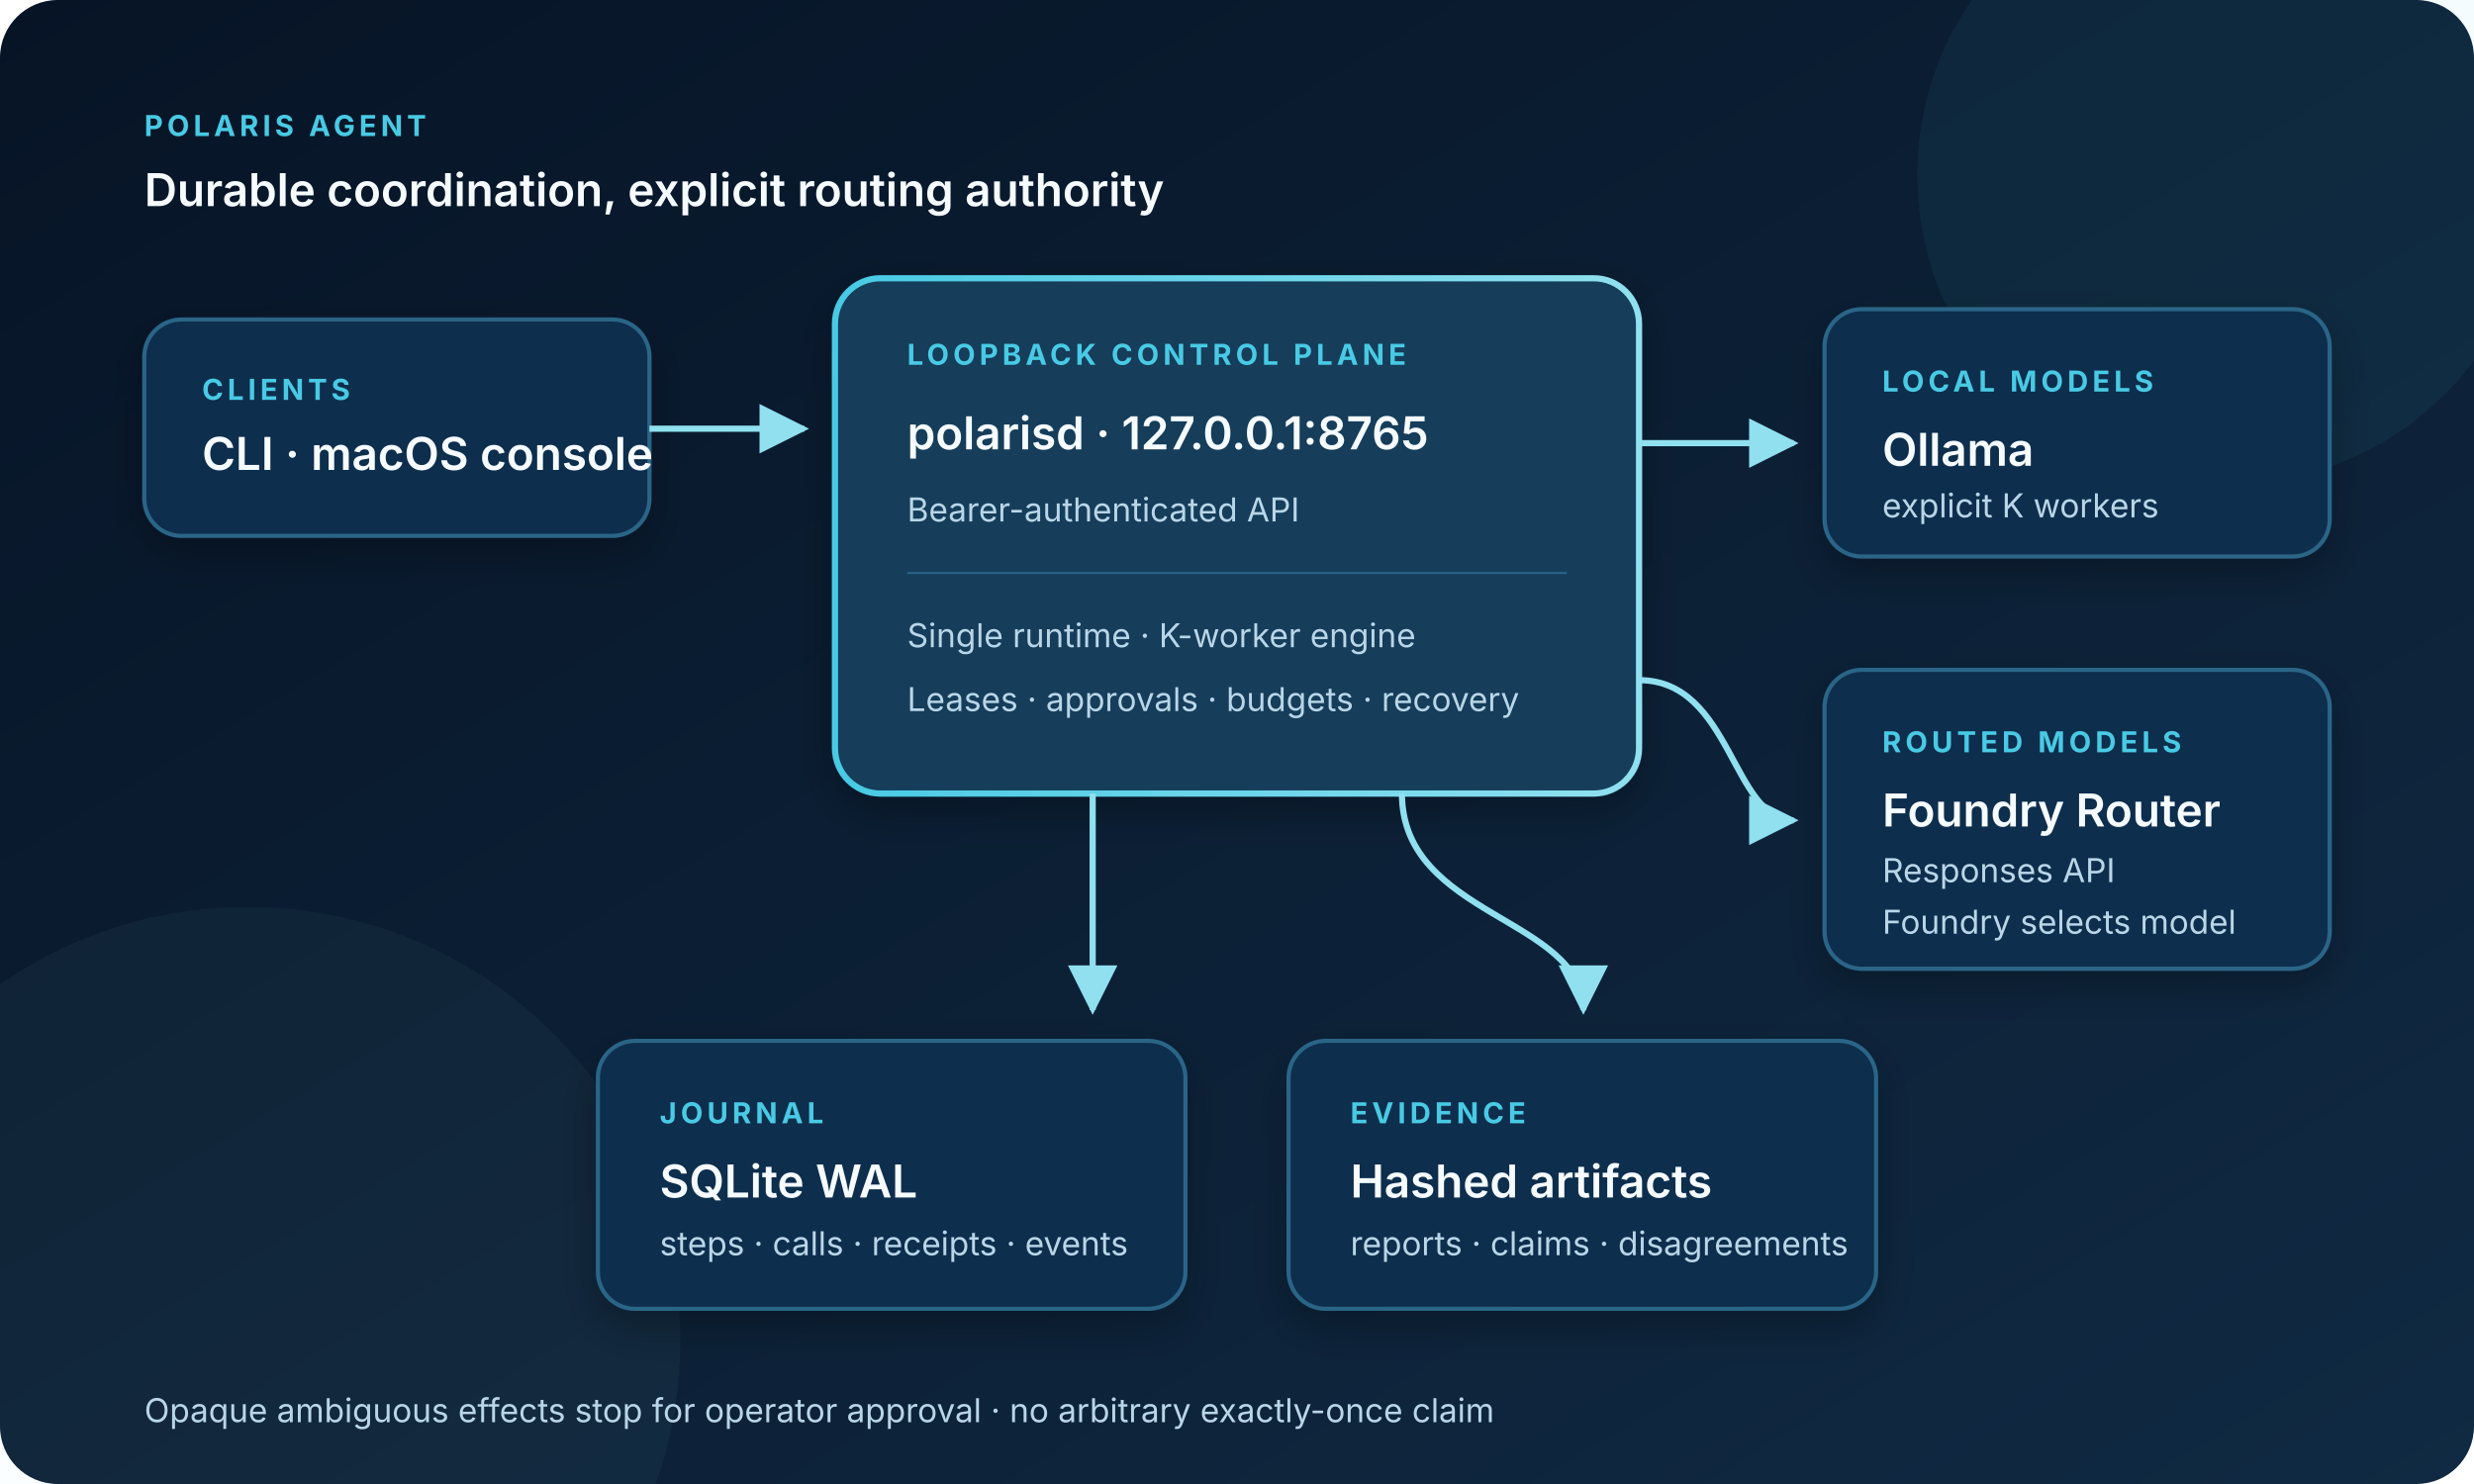
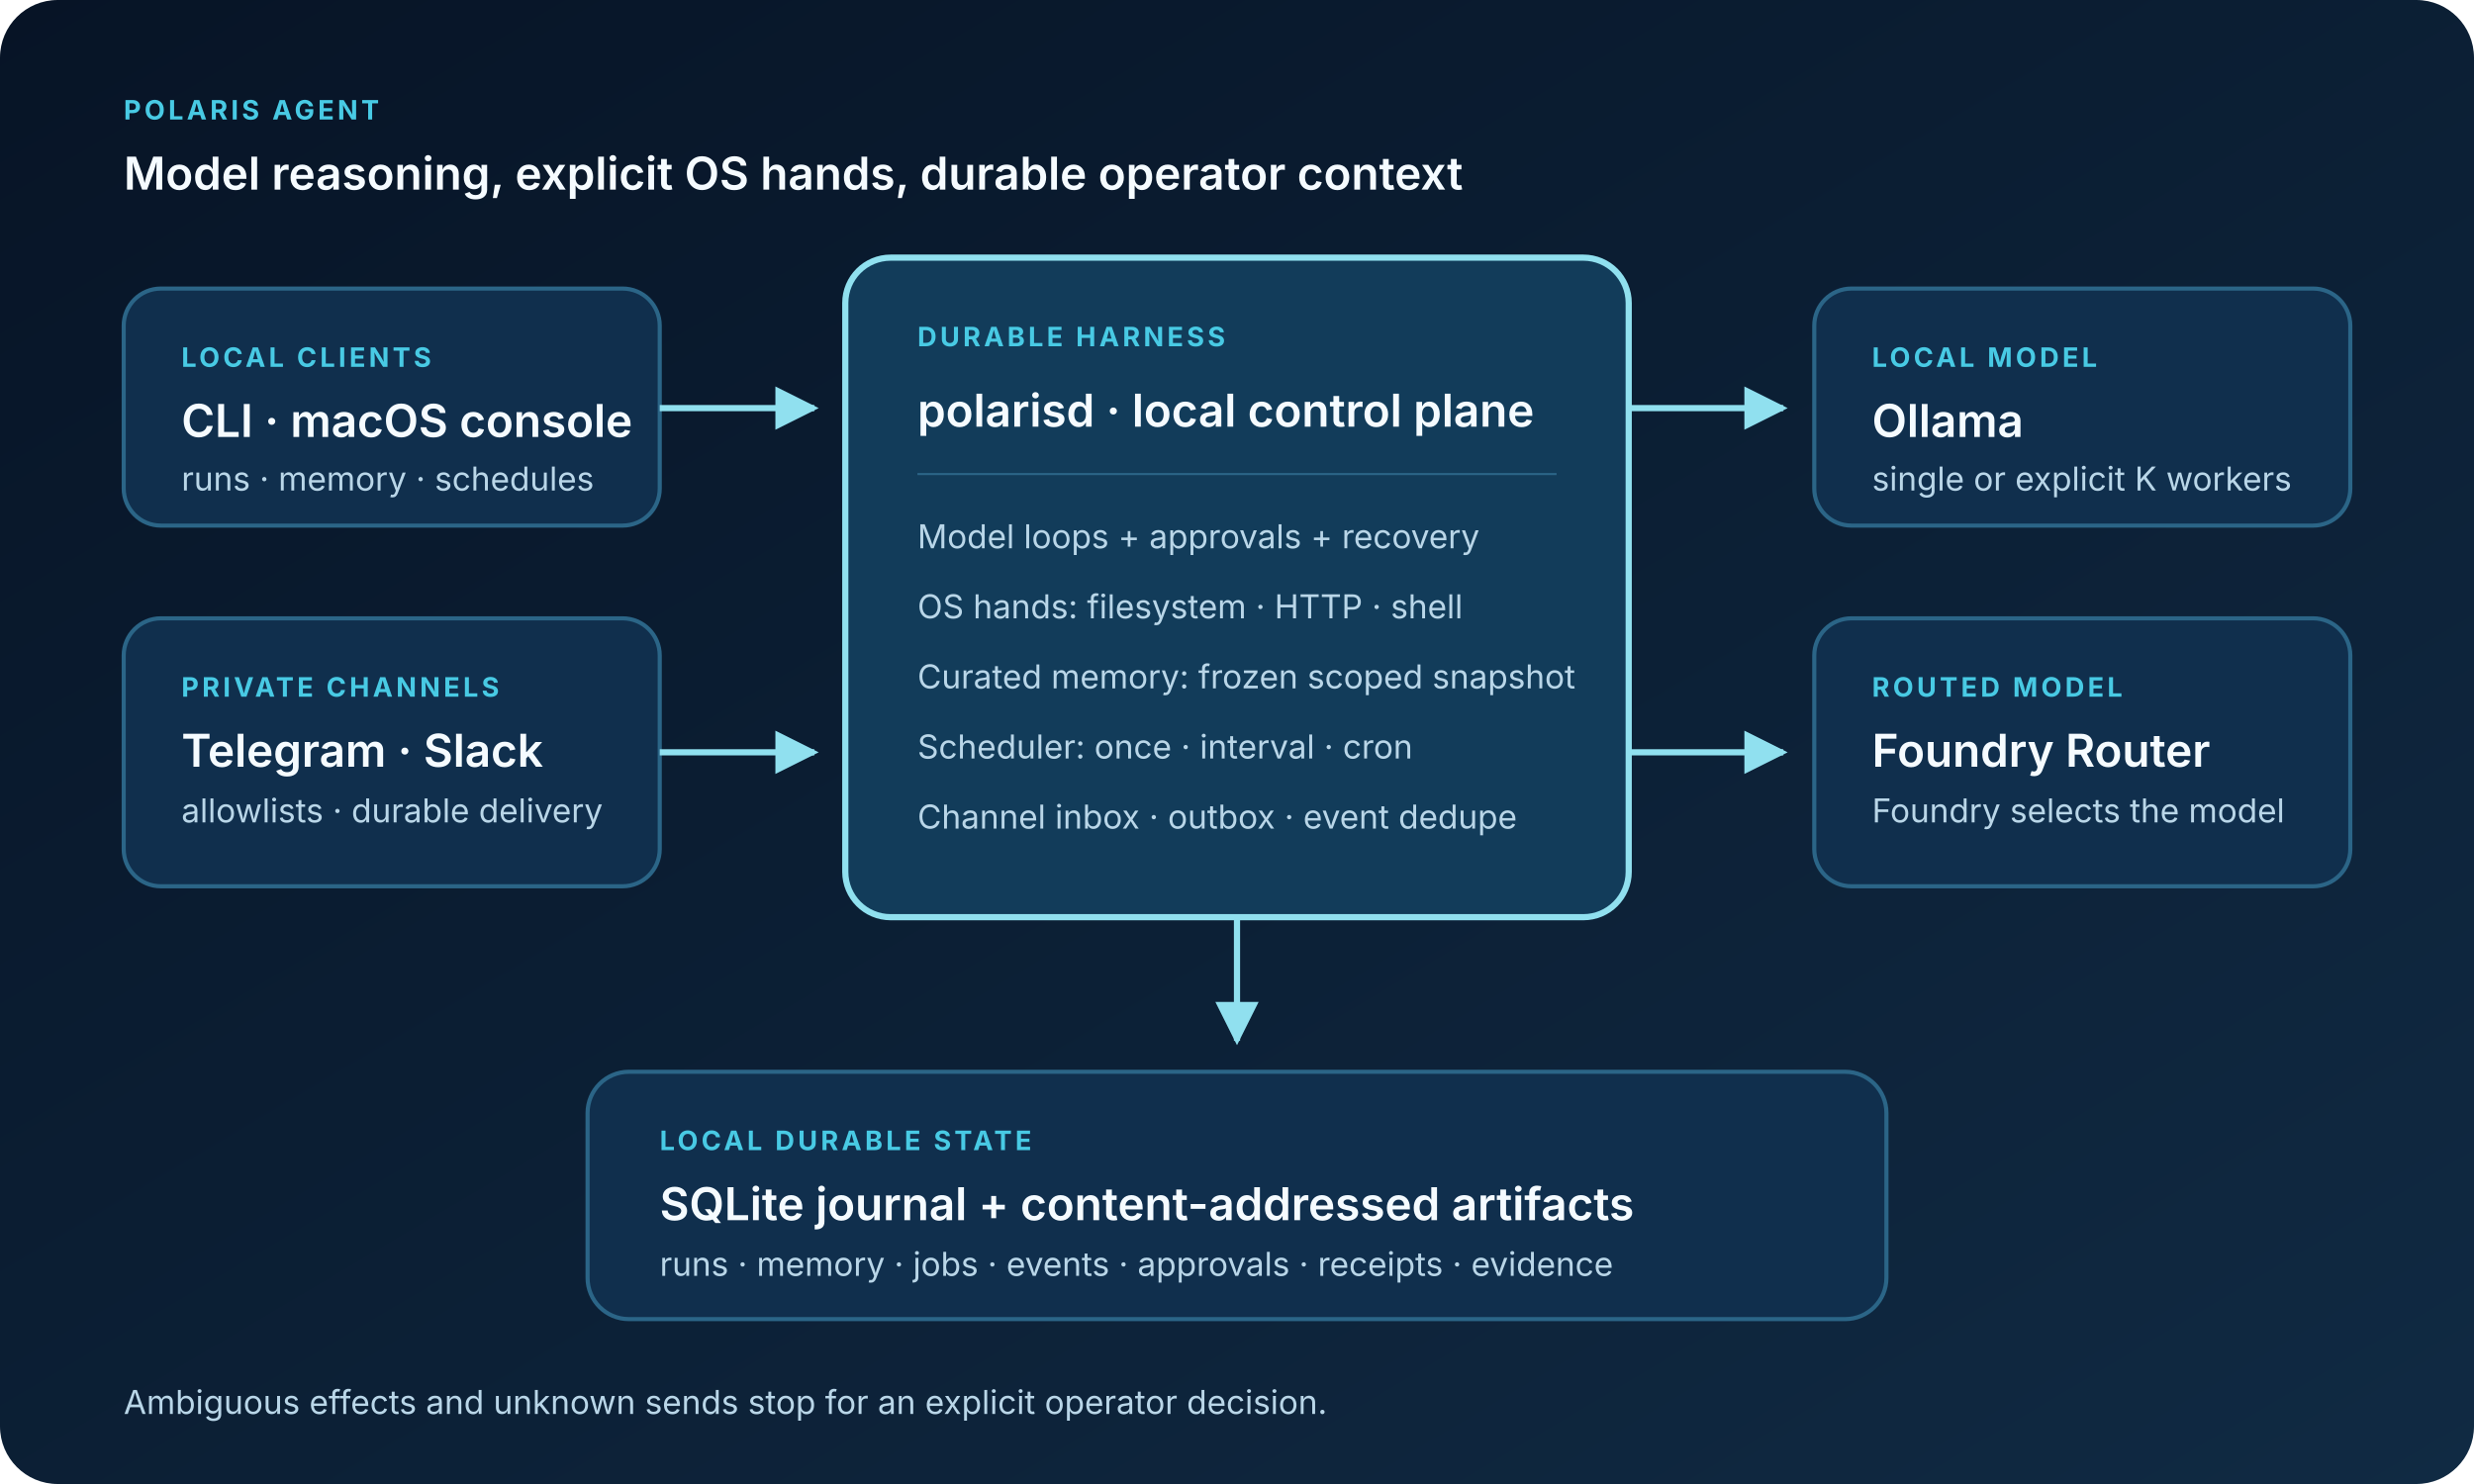
<svg xmlns="http://www.w3.org/2000/svg" width="1200" height="720" viewBox="0 0 1200 720" role="img" aria-labelledby="title desc">
  <defs>
    <linearGradient id="bg" x1="0" y1="0" x2="1" y2="1">
      <stop offset="0" stop-color="#071426" />
      <stop offset="1" stop-color="#102a43" />
    </linearGradient>
-     <linearGradient id="accent" x1="0" y1="0" x2="1" y2="0">
-       <stop offset="0" stop-color="#48cae4" />
-       <stop offset="1" stop-color="#90e0ef" />
-     </linearGradient>
-     <filter id="shadow" x="-20%" y="-20%" width="140%" height="140%">
-       <feDropShadow dx="0" dy="8" stdDeviation="10" flood-color="#000" flood-opacity=".28" />
-     </filter>
-     <marker id="arrow" viewBox="0 0 10 10" refX="9" refY="5" markerWidth="8" markerHeight="8" orient="auto-start-reverse">
+     <marker id="arrow" viewBox="0 0 10 10" refX="9" refY="5" markerWidth="7" markerHeight="7" orient="auto-start-reverse">
      <path d="M 0 0 L 10 5 L 0 10 z" fill="#90e0ef" />
    </marker>
    <style>
-       .label{font:600 22px ui-sans-serif,system-ui,-apple-system,sans-serif;fill:#f5fbff}
-       .small{font:400 16px ui-sans-serif,system-ui,-apple-system,sans-serif;fill:#b9d6e8}
-       .eyebrow{font:700 14px ui-sans-serif,system-ui,-apple-system,sans-serif;letter-spacing:2px;fill:#48cae4}
+       .title{font:600 22px ui-sans-serif,system-ui,-apple-system,sans-serif;fill:#f5fbff}
+       .body{font:400 16px ui-sans-serif,system-ui,-apple-system,sans-serif;fill:#b9d6e8}
+       .tag{font:700 13px ui-sans-serif,system-ui,-apple-system,sans-serif;letter-spacing:1.6px;fill:#48cae4}
      .box{fill:#102f4d;stroke:#2b6587;stroke-width:2}
-       .core{fill:#123c5a;stroke:url(#accent);stroke-width:3}
+       .core{fill:#123c5a;stroke:#90e0ef;stroke-width:3}
      .line{fill:none;stroke:#90e0ef;stroke-width:3;marker-end:url(#arrow)}
    </style>
  </defs>
  <rect width="1200" height="720" rx="28" fill="url(#bg)" />
-   <circle cx="1080" cy="85" r="150" fill="#48cae4" opacity=".06" />
-   <circle cx="120" cy="650" r="210" fill="#90e0ef" opacity=".04" />
-   <text x="70" y="66" class="eyebrow">POLARIS AGENT</text>
-   <text x="70" y="100" class="label">Durable coordination, explicit routing authority</text>
-   <g filter="url(#shadow)">
-     <rect x="70" y="155" width="245" height="105" rx="18" class="box" />
-     <text x="98" y="194" class="eyebrow">CLIENTS</text>
-     <text x="98" y="228" class="label">CLI · macOS console</text>
-     <rect x="405" y="135" width="390" height="250" rx="22" class="core" />
-     <text x="440" y="177" class="eyebrow">LOOPBACK CONTROL PLANE</text>
-     <text x="440" y="218" class="label">polarisd · 127.0.0.1:8765</text>
-     <text x="440" y="253" class="small">Bearer-authenticated API</text>
-     <line x1="440" y1="278" x2="760" y2="278" stroke="#2b6587" />
-     <text x="440" y="314" class="small">Single runtime · K-worker engine</text>
-     <text x="440" y="345" class="small">Leases · approvals · budgets · recovery</text>
-     <rect x="885" y="150" width="245" height="120" rx="18" class="box" />
-     <text x="913" y="190" class="eyebrow">LOCAL MODELS</text>
-     <text x="913" y="226" class="label">Ollama</text>
-     <text x="913" y="251" class="small">explicit K workers</text>
-     <rect x="885" y="325" width="245" height="145" rx="18" class="box" />
-     <text x="913" y="365" class="eyebrow">ROUTED MODELS</text>
-     <text x="913" y="401" class="label">Foundry Router</text>
-     <text x="913" y="428" class="small">Responses API</text>
-     <text x="913" y="453" class="small">Foundry selects model</text>
-     <rect x="290" y="505" width="285" height="130" rx="18" class="box" />
-     <text x="320" y="545" class="eyebrow">JOURNAL</text>
-     <text x="320" y="581" class="label">SQLite WAL</text>
-     <text x="320" y="609" class="small">steps · calls · receipts · events</text>
-     <rect x="625" y="505" width="285" height="130" rx="18" class="box" />
-     <text x="655" y="545" class="eyebrow">EVIDENCE</text>
-     <text x="655" y="581" class="label">Hashed artifacts</text>
-     <text x="655" y="609" class="small">reports · claims · disagreements</text>
-   </g>
-   <path d="M315 208 H390" class="line" />
-   <path d="M795 215 H870" class="line" />
-   <path d="M795 330 C840 330 840 398 870 398" class="line" />
-   <path d="M530 385 V490" class="line" />
-   <path d="M680 385 C680 445 768 445 768 490" class="line" />
-   <text x="70" y="690" class="small">Opaque ambiguous effects stop for operator approval · no arbitrary exactly-once claim</text>
+   <text x="60" y="58" class="tag">POLARIS AGENT</text>
+   <text x="60" y="92" class="title">Model reasoning, explicit OS hands, durable operator context</text>
+   <rect x="60" y="140" width="260" height="115" rx="18" class="box" />
+   <text x="88" y="178" class="tag">LOCAL CLIENTS</text>
+   <text x="88" y="212" class="title">CLI · macOS console</text>
+   <text x="88" y="238" class="body">runs · memory · schedules</text>
+   <rect x="60" y="300" width="260" height="130" rx="18" class="box" />
+   <text x="88" y="338" class="tag">PRIVATE CHANNELS</text>
+   <text x="88" y="372" class="title">Telegram · Slack</text>
+   <text x="88" y="399" class="body">allowlists · durable delivery</text>
+   <rect x="410" y="125" width="380" height="320" rx="22" class="core" />
+   <text x="445" y="168" class="tag">DURABLE HARNESS</text>
+   <text x="445" y="207" class="title">polarisd · local control plane</text>
+   <line x1="445" y1="230" x2="755" y2="230" stroke="#2b6587" />
+   <text x="445" y="266" class="body">Model loops + approvals + recovery</text>
+   <text x="445" y="300" class="body">OS hands: filesystem · HTTP · shell</text>
+   <text x="445" y="334" class="body">Curated memory: frozen scoped snapshot</text>
+   <text x="445" y="368" class="body">Scheduler: once · interval · cron</text>
+   <text x="445" y="402" class="body">Channel inbox · outbox · event dedupe</text>
+   <rect x="880" y="140" width="260" height="115" rx="18" class="box" />
+   <text x="908" y="178" class="tag">LOCAL MODEL</text>
+   <text x="908" y="212" class="title">Ollama</text>
+   <text x="908" y="238" class="body">single or explicit K workers</text>
+   <rect x="880" y="300" width="260" height="130" rx="18" class="box" />
+   <text x="908" y="338" class="tag">ROUTED MODEL</text>
+   <text x="908" y="372" class="title">Foundry Router</text>
+   <text x="908" y="399" class="body">Foundry selects the model</text>
+   <rect x="285" y="520" width="630" height="120" rx="20" class="box" />
+   <text x="320" y="558" class="tag">LOCAL DURABLE STATE</text>
+   <text x="320" y="592" class="title">SQLite journal + content-addressed artifacts</text>
+   <text x="320" y="619" class="body">runs · memory · jobs · events · approvals · receipts · evidence</text>
+   <path d="M320 198 H395" class="line" />
+   <path d="M320 365 H395" class="line" />
+   <path d="M790 198 H865" class="line" />
+   <path d="M790 365 H865" class="line" />
+   <path d="M600 445 V505" class="line" />
+   <text x="60" y="686" class="body">Ambiguous effects and unknown sends stop for an explicit operator decision.</text>
</svg>
